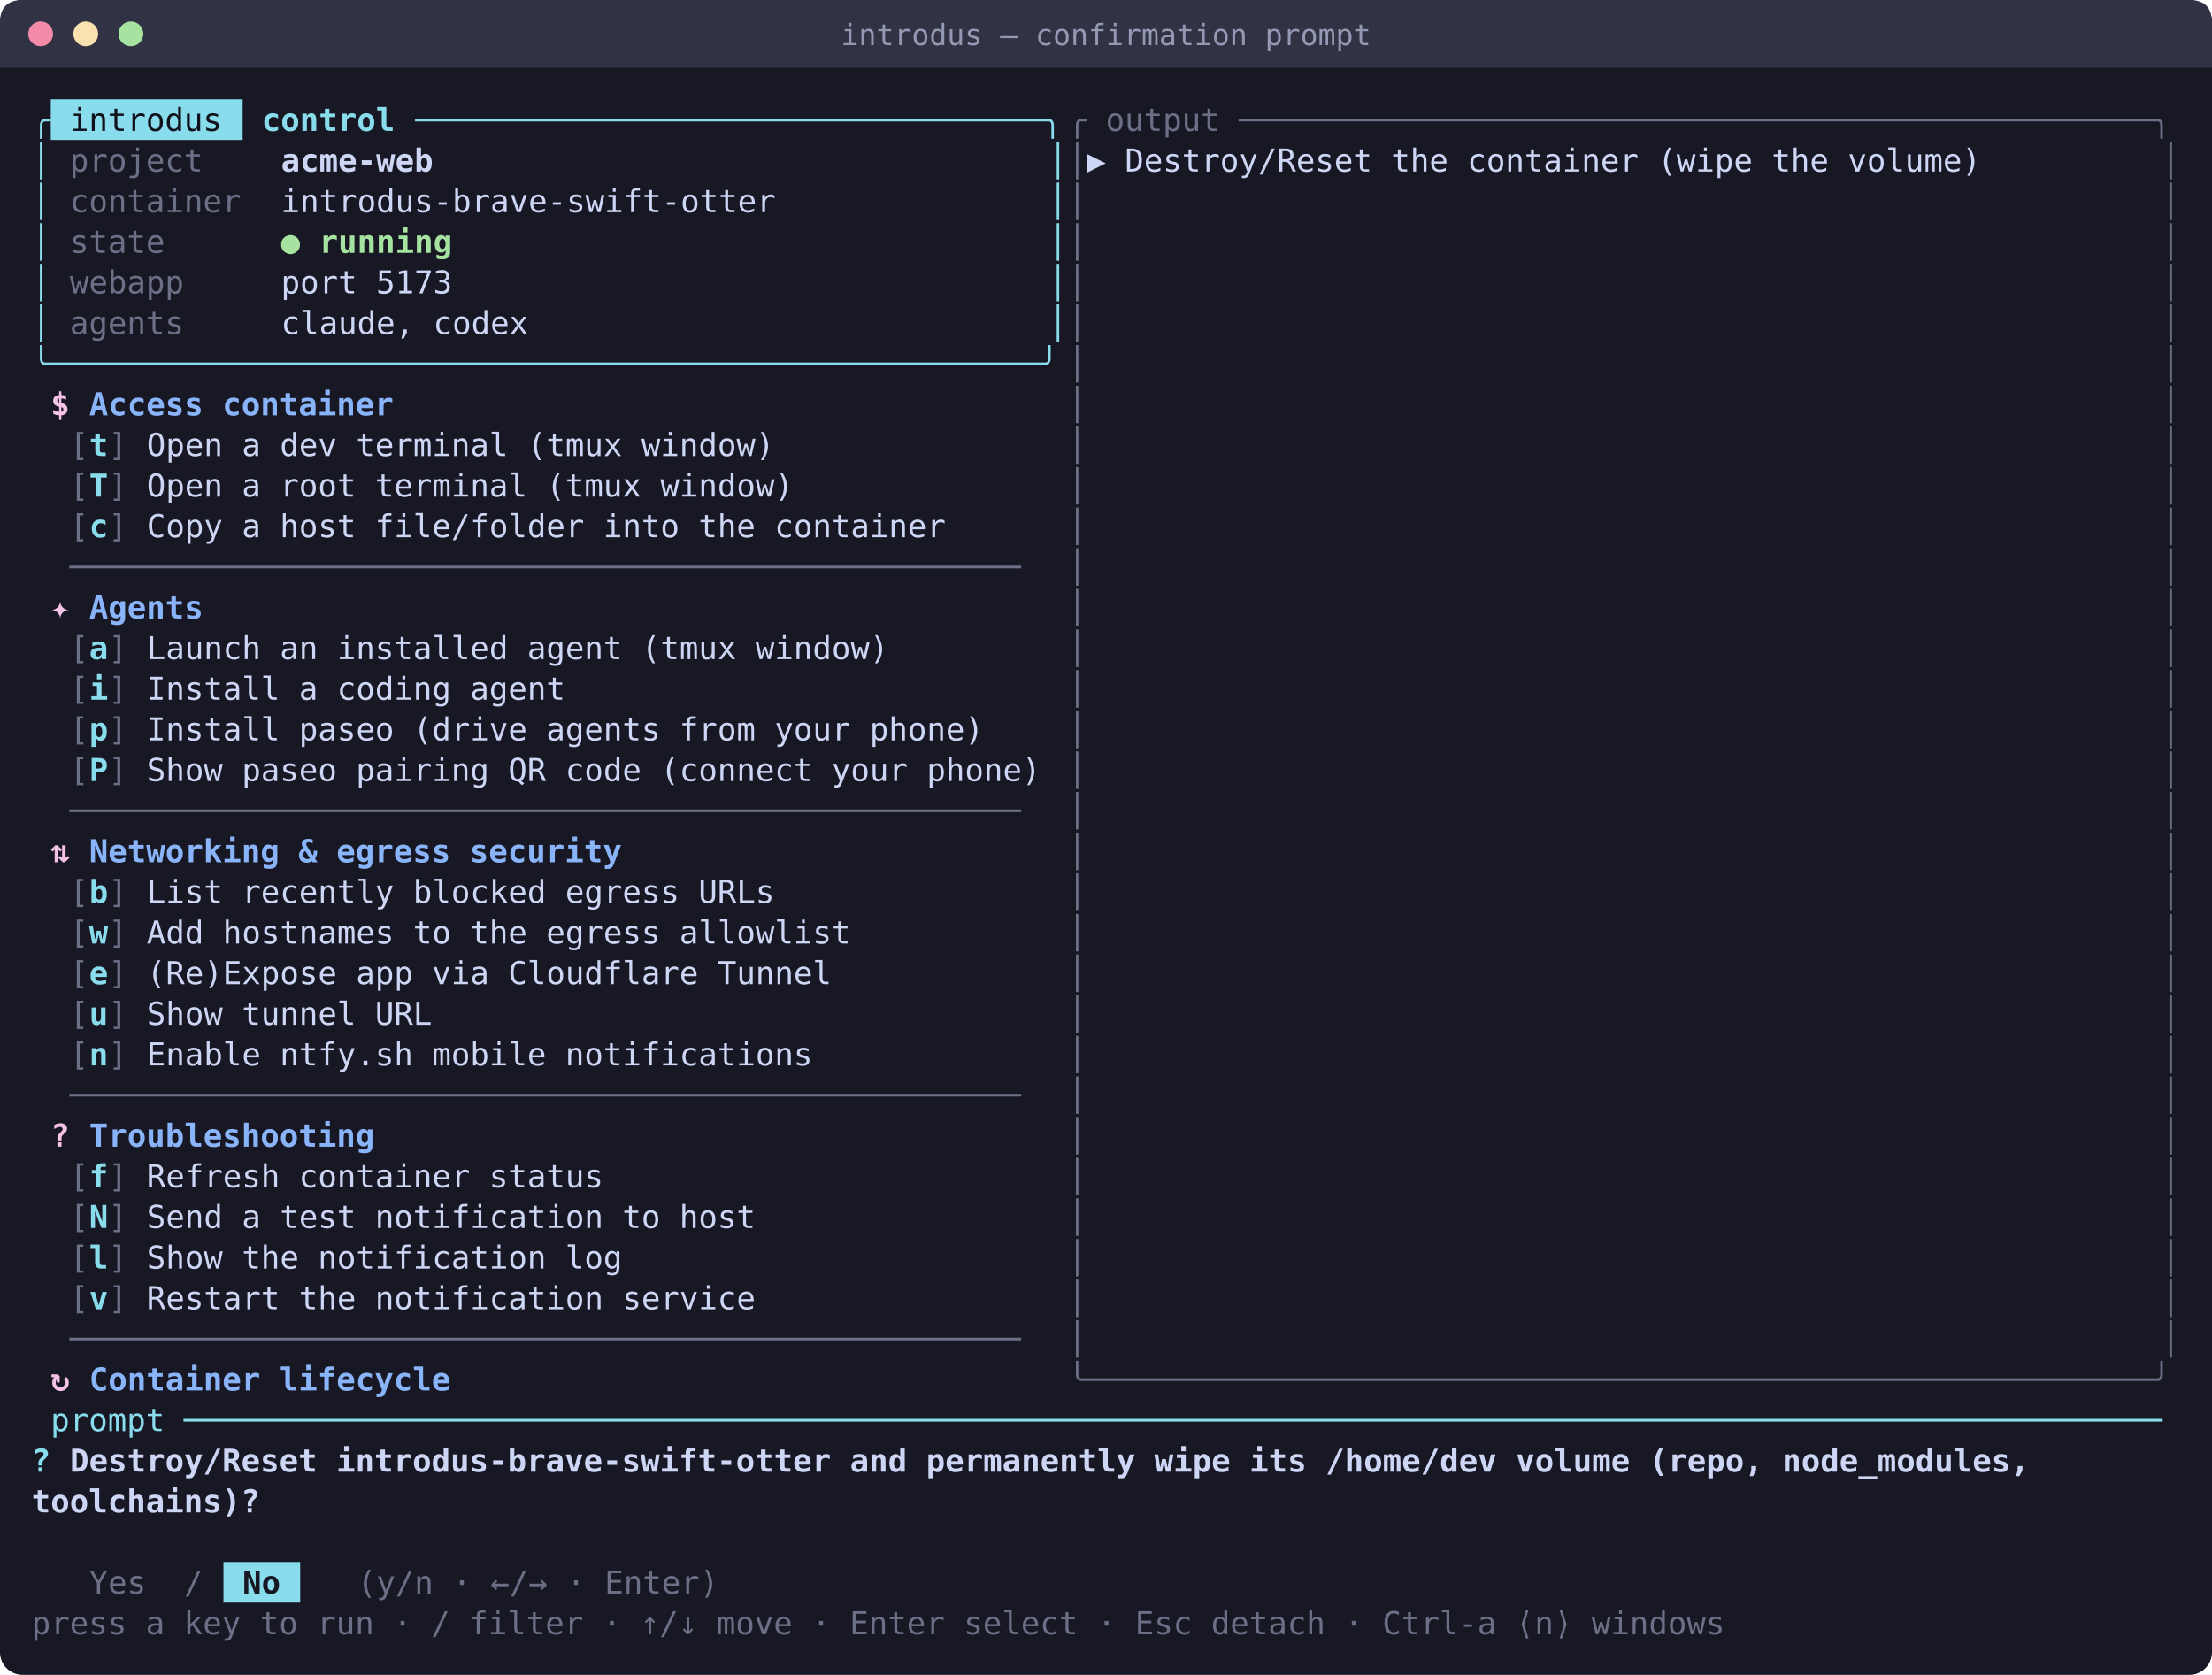
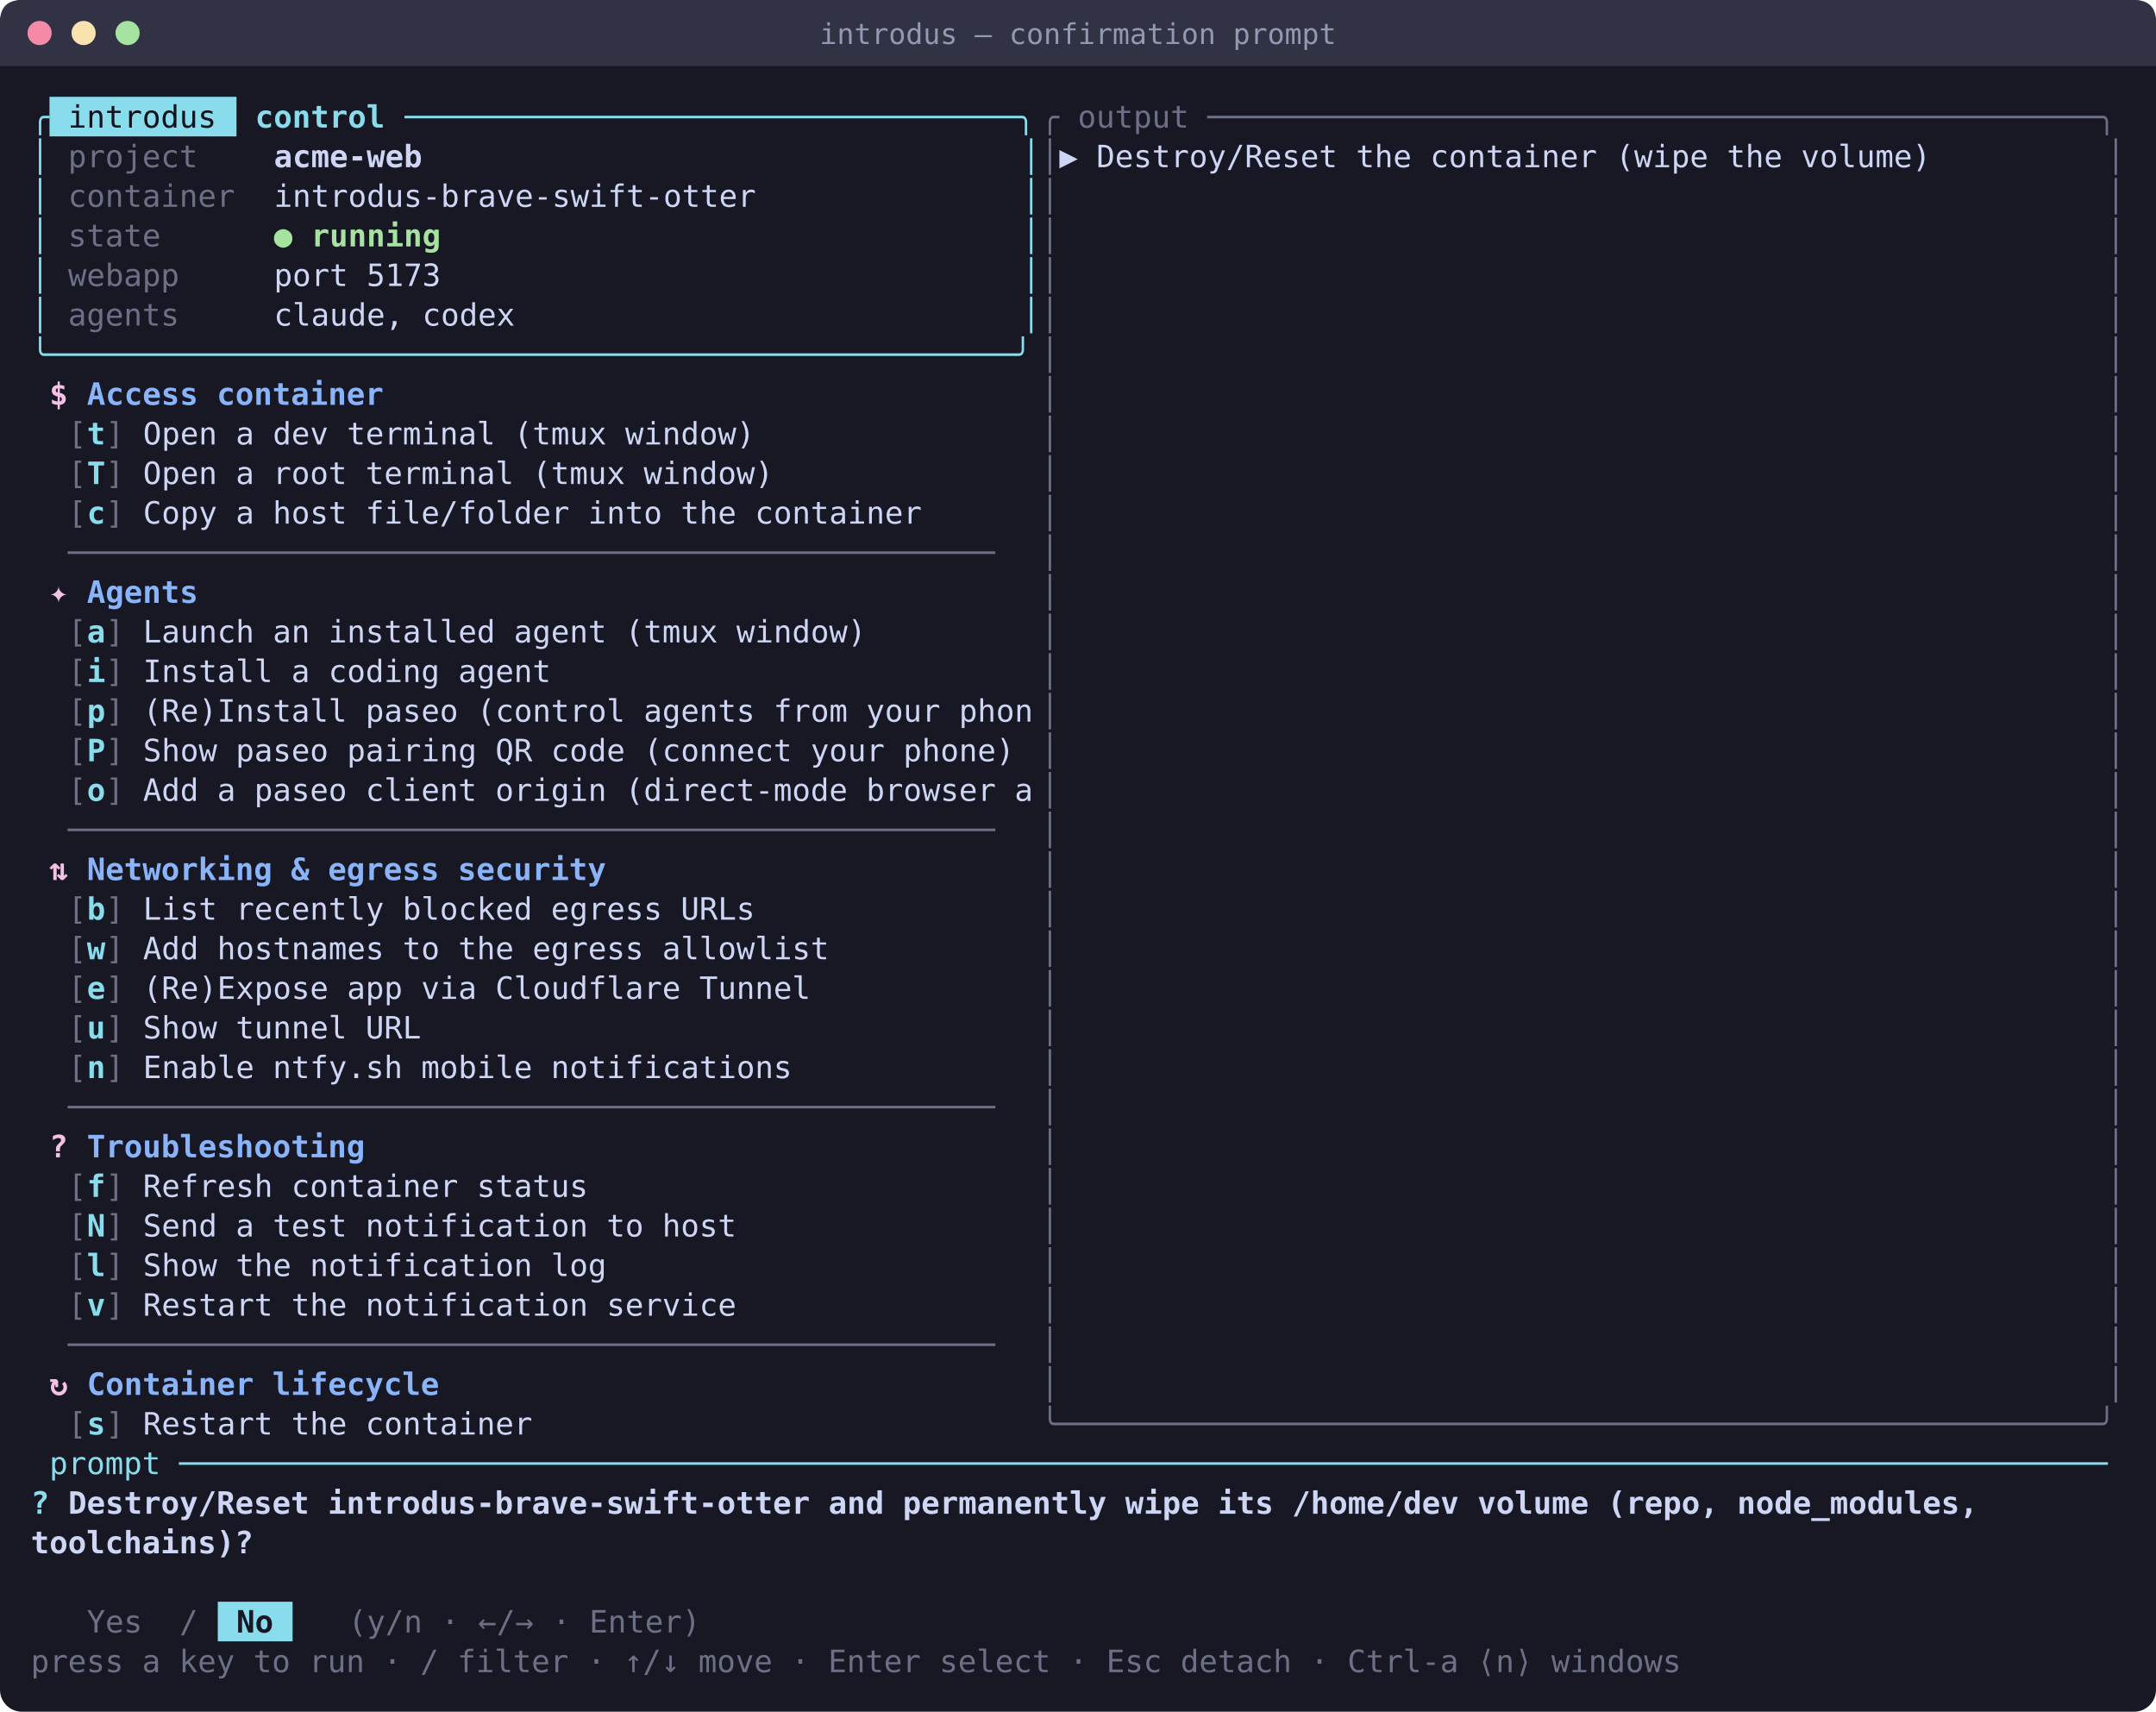
- <svg xmlns="http://www.w3.org/2000/svg" width="980" height="742" viewBox="0 0 980 742" font-family="'DejaVu Sans Mono','JetBrains Mono',Menlo,Consolas,'Liberation Mono',monospace">
-   <rect x="0" y="0" width="980" height="742" rx="10" fill="#181825" />
+ <svg xmlns="http://www.w3.org/2000/svg" width="980" height="778" viewBox="0 0 980 778" font-family="'DejaVu Sans Mono','JetBrains Mono',Menlo,Consolas,'Liberation Mono',monospace">
+   <rect x="0" y="0" width="980" height="778" rx="10" fill="#181825" />
  <path d="M0 10 Q0 0 10 0 H970 Q980 0 980 10 V30 H0 Z" fill="#313244" />
  <circle cx="18" cy="15" r="5.5" fill="#f38ba8" />
  <circle cx="38" cy="15" r="5.5" fill="#f9e2af" />
  <circle cx="58" cy="15" r="5.5" fill="#a6e3a1" />
  <text x="490" y="20" fill="#9399b2" font-size="13" text-anchor="middle">introdus — confirmation prompt</text>
  <g transform="translate(14,44)">
    <rect x="8.5" y="0.0" width="85.0" height="18.0" fill="#89dceb" />
-     <rect x="85.0" y="648.0" width="34.0" height="18.0" fill="#89dceb" />
+     <rect x="85.0" y="684.0" width="34.0" height="18.0" fill="#89dceb" />
    <text xml:space="preserve" x="0.0" y="14.0" fill="#89dceb" font-size="14" textLength="8.5" lengthAdjust="spacingAndGlyphs">╭</text>
    <text xml:space="preserve" x="8.5" y="14.0" fill="#11111b" font-size="14" textLength="85.0" lengthAdjust="spacingAndGlyphs"> introdus </text>
    <text xml:space="preserve" x="93.5" y="14.0" fill="#89dceb" font-size="14" textLength="76.5" lengthAdjust="spacingAndGlyphs" font-weight="bold"> control </text>
    <text xml:space="preserve" x="170.0" y="14.0" fill="#89dceb" font-size="14" textLength="289.0" lengthAdjust="spacingAndGlyphs">─────────────────────────────────╮</text>
    <text xml:space="preserve" x="459.0" y="14.0" fill="#6c7086" font-size="14" textLength="493.0" lengthAdjust="spacingAndGlyphs">╭ output ────────────────────────────────────────────────╮</text>
    <text xml:space="preserve" x="0.0" y="32.0" fill="#89dceb" font-size="14" textLength="8.5" lengthAdjust="spacingAndGlyphs">│</text>
    <text xml:space="preserve" x="8.5" y="32.0" fill="#6c7086" font-size="14" textLength="102.0" lengthAdjust="spacingAndGlyphs"> project    </text>
    <text xml:space="preserve" x="110.5" y="32.0" fill="#cdd6f4" font-size="14" textLength="68.0" lengthAdjust="spacingAndGlyphs" font-weight="bold">acme-web</text>
    <text xml:space="preserve" x="450.5" y="32.0" fill="#89dceb" font-size="14" textLength="8.5" lengthAdjust="spacingAndGlyphs">│</text>
    <text xml:space="preserve" x="459.0" y="32.0" fill="#6c7086" font-size="14" textLength="8.5" lengthAdjust="spacingAndGlyphs">│</text>
    <text xml:space="preserve" x="467.5" y="32.0" fill="#cdd6f4" font-size="14" textLength="476.0" lengthAdjust="spacingAndGlyphs">▶ Destroy/Reset the container (wipe the volume)         </text>
    <text xml:space="preserve" x="943.5" y="32.0" fill="#6c7086" font-size="14" textLength="8.5" lengthAdjust="spacingAndGlyphs">│</text>
    <text xml:space="preserve" x="0.0" y="50.0" fill="#89dceb" font-size="14" textLength="8.5" lengthAdjust="spacingAndGlyphs">│</text>
    <text xml:space="preserve" x="8.5" y="50.0" fill="#6c7086" font-size="14" textLength="102.0" lengthAdjust="spacingAndGlyphs"> container  </text>
    <text xml:space="preserve" x="110.5" y="50.0" fill="#cdd6f4" font-size="14" textLength="340.0" lengthAdjust="spacingAndGlyphs">introdus-brave-swift-otter              </text>
    <text xml:space="preserve" x="450.5" y="50.0" fill="#89dceb" font-size="14" textLength="8.5" lengthAdjust="spacingAndGlyphs">│</text>
    <text xml:space="preserve" x="459.0" y="50.0" fill="#6c7086" font-size="14" textLength="8.5" lengthAdjust="spacingAndGlyphs">│</text>
    <text xml:space="preserve" x="943.5" y="50.0" fill="#6c7086" font-size="14" textLength="8.5" lengthAdjust="spacingAndGlyphs">│</text>
    <text xml:space="preserve" x="0.0" y="68.0" fill="#89dceb" font-size="14" textLength="8.5" lengthAdjust="spacingAndGlyphs">│</text>
    <text xml:space="preserve" x="8.5" y="68.0" fill="#6c7086" font-size="14" textLength="102.0" lengthAdjust="spacingAndGlyphs"> state      </text>
    <text xml:space="preserve" x="110.5" y="68.0" fill="#a6e3a1" font-size="14" textLength="76.5" lengthAdjust="spacingAndGlyphs" font-weight="bold">● running</text>
    <text xml:space="preserve" x="450.5" y="68.0" fill="#89dceb" font-size="14" textLength="8.5" lengthAdjust="spacingAndGlyphs">│</text>
    <text xml:space="preserve" x="459.0" y="68.0" fill="#6c7086" font-size="14" textLength="8.5" lengthAdjust="spacingAndGlyphs">│</text>
    <text xml:space="preserve" x="943.5" y="68.0" fill="#6c7086" font-size="14" textLength="8.5" lengthAdjust="spacingAndGlyphs">│</text>
    <text xml:space="preserve" x="0.0" y="86.0" fill="#89dceb" font-size="14" textLength="8.5" lengthAdjust="spacingAndGlyphs">│</text>
    <text xml:space="preserve" x="8.5" y="86.0" fill="#6c7086" font-size="14" textLength="102.0" lengthAdjust="spacingAndGlyphs"> webapp     </text>
    <text xml:space="preserve" x="110.5" y="86.0" fill="#cdd6f4" font-size="14" textLength="340.0" lengthAdjust="spacingAndGlyphs">port 5173                               </text>
    <text xml:space="preserve" x="450.5" y="86.0" fill="#89dceb" font-size="14" textLength="8.5" lengthAdjust="spacingAndGlyphs">│</text>
    <text xml:space="preserve" x="459.0" y="86.0" fill="#6c7086" font-size="14" textLength="8.5" lengthAdjust="spacingAndGlyphs">│</text>
    <text xml:space="preserve" x="943.5" y="86.0" fill="#6c7086" font-size="14" textLength="8.5" lengthAdjust="spacingAndGlyphs">│</text>
    <text xml:space="preserve" x="0.0" y="104.0" fill="#89dceb" font-size="14" textLength="8.5" lengthAdjust="spacingAndGlyphs">│</text>
    <text xml:space="preserve" x="8.5" y="104.0" fill="#6c7086" font-size="14" textLength="102.0" lengthAdjust="spacingAndGlyphs"> agents     </text>
    <text xml:space="preserve" x="110.5" y="104.0" fill="#cdd6f4" font-size="14" textLength="340.0" lengthAdjust="spacingAndGlyphs">claude, codex                           </text>
    <text xml:space="preserve" x="450.5" y="104.0" fill="#89dceb" font-size="14" textLength="8.5" lengthAdjust="spacingAndGlyphs">│</text>
    <text xml:space="preserve" x="459.0" y="104.0" fill="#6c7086" font-size="14" textLength="8.5" lengthAdjust="spacingAndGlyphs">│</text>
    <text xml:space="preserve" x="943.5" y="104.0" fill="#6c7086" font-size="14" textLength="8.5" lengthAdjust="spacingAndGlyphs">│</text>
    <text xml:space="preserve" x="0.0" y="122.0" fill="#89dceb" font-size="14" textLength="459.0" lengthAdjust="spacingAndGlyphs">╰────────────────────────────────────────────────────╯</text>
    <text xml:space="preserve" x="459.0" y="122.0" fill="#6c7086" font-size="14" textLength="8.5" lengthAdjust="spacingAndGlyphs">│</text>
    <text xml:space="preserve" x="943.5" y="122.0" fill="#6c7086" font-size="14" textLength="8.5" lengthAdjust="spacingAndGlyphs">│</text>
    <text xml:space="preserve" x="0.0" y="140.0" fill="#f5c2e7" font-size="14" textLength="25.5" lengthAdjust="spacingAndGlyphs" font-weight="bold"> $ </text>
    <text xml:space="preserve" x="25.5" y="140.0" fill="#89b4fa" font-size="14" textLength="136.0" lengthAdjust="spacingAndGlyphs" font-weight="bold">Access container</text>
    <text xml:space="preserve" x="459.0" y="140.0" fill="#6c7086" font-size="14" textLength="8.5" lengthAdjust="spacingAndGlyphs">│</text>
    <text xml:space="preserve" x="943.5" y="140.0" fill="#6c7086" font-size="14" textLength="8.5" lengthAdjust="spacingAndGlyphs">│</text>
    <text xml:space="preserve" x="0.0" y="158.0" fill="#6c7086" font-size="14" textLength="25.5" lengthAdjust="spacingAndGlyphs">  [</text>
    <text xml:space="preserve" x="25.5" y="158.0" fill="#89dceb" font-size="14" textLength="8.5" lengthAdjust="spacingAndGlyphs" font-weight="bold">t</text>
    <text xml:space="preserve" x="34.0" y="158.0" fill="#6c7086" font-size="14" textLength="17.0" lengthAdjust="spacingAndGlyphs">] </text>
    <text xml:space="preserve" x="51.0" y="158.0" fill="#cdd6f4" font-size="14" textLength="408.0" lengthAdjust="spacingAndGlyphs">Open a dev terminal (tmux window)               </text>
    <text xml:space="preserve" x="459.0" y="158.0" fill="#6c7086" font-size="14" textLength="8.5" lengthAdjust="spacingAndGlyphs">│</text>
    <text xml:space="preserve" x="943.5" y="158.0" fill="#6c7086" font-size="14" textLength="8.5" lengthAdjust="spacingAndGlyphs">│</text>
    <text xml:space="preserve" x="0.0" y="176.0" fill="#6c7086" font-size="14" textLength="25.5" lengthAdjust="spacingAndGlyphs">  [</text>
    <text xml:space="preserve" x="25.5" y="176.0" fill="#89dceb" font-size="14" textLength="8.5" lengthAdjust="spacingAndGlyphs" font-weight="bold">T</text>
    <text xml:space="preserve" x="34.0" y="176.0" fill="#6c7086" font-size="14" textLength="17.0" lengthAdjust="spacingAndGlyphs">] </text>
    <text xml:space="preserve" x="51.0" y="176.0" fill="#cdd6f4" font-size="14" textLength="408.0" lengthAdjust="spacingAndGlyphs">Open a root terminal (tmux window)              </text>
    <text xml:space="preserve" x="459.0" y="176.0" fill="#6c7086" font-size="14" textLength="8.5" lengthAdjust="spacingAndGlyphs">│</text>
    <text xml:space="preserve" x="943.5" y="176.0" fill="#6c7086" font-size="14" textLength="8.5" lengthAdjust="spacingAndGlyphs">│</text>
    <text xml:space="preserve" x="0.0" y="194.0" fill="#6c7086" font-size="14" textLength="25.5" lengthAdjust="spacingAndGlyphs">  [</text>
    <text xml:space="preserve" x="25.5" y="194.0" fill="#89dceb" font-size="14" textLength="8.5" lengthAdjust="spacingAndGlyphs" font-weight="bold">c</text>
    <text xml:space="preserve" x="34.0" y="194.0" fill="#6c7086" font-size="14" textLength="17.0" lengthAdjust="spacingAndGlyphs">] </text>
    <text xml:space="preserve" x="51.0" y="194.0" fill="#cdd6f4" font-size="14" textLength="408.0" lengthAdjust="spacingAndGlyphs">Copy a host file/folder into the container      </text>
    <text xml:space="preserve" x="459.0" y="194.0" fill="#6c7086" font-size="14" textLength="8.5" lengthAdjust="spacingAndGlyphs">│</text>
    <text xml:space="preserve" x="943.5" y="194.0" fill="#6c7086" font-size="14" textLength="8.5" lengthAdjust="spacingAndGlyphs">│</text>
    <text xml:space="preserve" x="0.0" y="212.0" fill="#6c7086" font-size="14" textLength="442.0" lengthAdjust="spacingAndGlyphs">  ──────────────────────────────────────────────────</text>
    <text xml:space="preserve" x="459.0" y="212.0" fill="#6c7086" font-size="14" textLength="8.5" lengthAdjust="spacingAndGlyphs">│</text>
    <text xml:space="preserve" x="943.5" y="212.0" fill="#6c7086" font-size="14" textLength="8.5" lengthAdjust="spacingAndGlyphs">│</text>
    <text xml:space="preserve" x="0.0" y="230.0" fill="#f5c2e7" font-size="14" textLength="25.5" lengthAdjust="spacingAndGlyphs" font-weight="bold"> ✦ </text>
    <text xml:space="preserve" x="25.5" y="230.0" fill="#89b4fa" font-size="14" textLength="51.0" lengthAdjust="spacingAndGlyphs" font-weight="bold">Agents</text>
    <text xml:space="preserve" x="459.0" y="230.0" fill="#6c7086" font-size="14" textLength="8.5" lengthAdjust="spacingAndGlyphs">│</text>
    <text xml:space="preserve" x="943.5" y="230.0" fill="#6c7086" font-size="14" textLength="8.5" lengthAdjust="spacingAndGlyphs">│</text>
    <text xml:space="preserve" x="0.0" y="248.0" fill="#6c7086" font-size="14" textLength="25.5" lengthAdjust="spacingAndGlyphs">  [</text>
    <text xml:space="preserve" x="25.5" y="248.0" fill="#89dceb" font-size="14" textLength="8.5" lengthAdjust="spacingAndGlyphs" font-weight="bold">a</text>
    <text xml:space="preserve" x="34.0" y="248.0" fill="#6c7086" font-size="14" textLength="17.0" lengthAdjust="spacingAndGlyphs">] </text>
    <text xml:space="preserve" x="51.0" y="248.0" fill="#cdd6f4" font-size="14" textLength="408.0" lengthAdjust="spacingAndGlyphs">Launch an installed agent (tmux window)         </text>
    <text xml:space="preserve" x="459.0" y="248.0" fill="#6c7086" font-size="14" textLength="8.5" lengthAdjust="spacingAndGlyphs">│</text>
    <text xml:space="preserve" x="943.5" y="248.0" fill="#6c7086" font-size="14" textLength="8.5" lengthAdjust="spacingAndGlyphs">│</text>
    <text xml:space="preserve" x="0.0" y="266.0" fill="#6c7086" font-size="14" textLength="25.5" lengthAdjust="spacingAndGlyphs">  [</text>
    <text xml:space="preserve" x="25.5" y="266.0" fill="#89dceb" font-size="14" textLength="8.5" lengthAdjust="spacingAndGlyphs" font-weight="bold">i</text>
    <text xml:space="preserve" x="34.0" y="266.0" fill="#6c7086" font-size="14" textLength="17.0" lengthAdjust="spacingAndGlyphs">] </text>
    <text xml:space="preserve" x="51.0" y="266.0" fill="#cdd6f4" font-size="14" textLength="408.0" lengthAdjust="spacingAndGlyphs">Install a coding agent                          </text>
    <text xml:space="preserve" x="459.0" y="266.0" fill="#6c7086" font-size="14" textLength="8.5" lengthAdjust="spacingAndGlyphs">│</text>
    <text xml:space="preserve" x="943.5" y="266.0" fill="#6c7086" font-size="14" textLength="8.5" lengthAdjust="spacingAndGlyphs">│</text>
    <text xml:space="preserve" x="0.0" y="284.0" fill="#6c7086" font-size="14" textLength="25.5" lengthAdjust="spacingAndGlyphs">  [</text>
    <text xml:space="preserve" x="25.5" y="284.0" fill="#89dceb" font-size="14" textLength="8.5" lengthAdjust="spacingAndGlyphs" font-weight="bold">p</text>
    <text xml:space="preserve" x="34.0" y="284.0" fill="#6c7086" font-size="14" textLength="17.0" lengthAdjust="spacingAndGlyphs">] </text>
-     <text xml:space="preserve" x="51.0" y="284.0" fill="#cdd6f4" font-size="14" textLength="408.0" lengthAdjust="spacingAndGlyphs">Install paseo (drive agents from your phone)    </text>
+     <text xml:space="preserve" x="51.0" y="284.0" fill="#cdd6f4" font-size="14" textLength="408.0" lengthAdjust="spacingAndGlyphs">(Re)Install paseo (control agents from your phon</text>
    <text xml:space="preserve" x="459.0" y="284.0" fill="#6c7086" font-size="14" textLength="8.5" lengthAdjust="spacingAndGlyphs">│</text>
    <text xml:space="preserve" x="943.5" y="284.0" fill="#6c7086" font-size="14" textLength="8.5" lengthAdjust="spacingAndGlyphs">│</text>
    <text xml:space="preserve" x="0.0" y="302.0" fill="#6c7086" font-size="14" textLength="25.5" lengthAdjust="spacingAndGlyphs">  [</text>
    <text xml:space="preserve" x="25.5" y="302.0" fill="#89dceb" font-size="14" textLength="8.5" lengthAdjust="spacingAndGlyphs" font-weight="bold">P</text>
    <text xml:space="preserve" x="34.0" y="302.0" fill="#6c7086" font-size="14" textLength="17.0" lengthAdjust="spacingAndGlyphs">] </text>
    <text xml:space="preserve" x="51.0" y="302.0" fill="#cdd6f4" font-size="14" textLength="408.0" lengthAdjust="spacingAndGlyphs">Show paseo pairing QR code (connect your phone) </text>
    <text xml:space="preserve" x="459.0" y="302.0" fill="#6c7086" font-size="14" textLength="8.5" lengthAdjust="spacingAndGlyphs">│</text>
    <text xml:space="preserve" x="943.5" y="302.0" fill="#6c7086" font-size="14" textLength="8.5" lengthAdjust="spacingAndGlyphs">│</text>
-     <text xml:space="preserve" x="0.0" y="320.0" fill="#6c7086" font-size="14" textLength="442.0" lengthAdjust="spacingAndGlyphs">  ──────────────────────────────────────────────────</text>
+     <text xml:space="preserve" x="0.0" y="320.0" fill="#6c7086" font-size="14" textLength="25.5" lengthAdjust="spacingAndGlyphs">  [</text>
+     <text xml:space="preserve" x="25.5" y="320.0" fill="#89dceb" font-size="14" textLength="8.5" lengthAdjust="spacingAndGlyphs" font-weight="bold">o</text>
+     <text xml:space="preserve" x="34.0" y="320.0" fill="#6c7086" font-size="14" textLength="17.0" lengthAdjust="spacingAndGlyphs">] </text>
+     <text xml:space="preserve" x="51.0" y="320.0" fill="#cdd6f4" font-size="14" textLength="408.0" lengthAdjust="spacingAndGlyphs">Add a paseo client origin (direct-mode browser a</text>
    <text xml:space="preserve" x="459.0" y="320.0" fill="#6c7086" font-size="14" textLength="8.5" lengthAdjust="spacingAndGlyphs">│</text>
    <text xml:space="preserve" x="943.5" y="320.0" fill="#6c7086" font-size="14" textLength="8.5" lengthAdjust="spacingAndGlyphs">│</text>
-     <text xml:space="preserve" x="0.0" y="338.0" fill="#f5c2e7" font-size="14" textLength="25.5" lengthAdjust="spacingAndGlyphs" font-weight="bold"> ⇅ </text>
-     <text xml:space="preserve" x="25.5" y="338.0" fill="#89b4fa" font-size="14" textLength="238.0" lengthAdjust="spacingAndGlyphs" font-weight="bold">Networking &amp; egress security</text>
+     <text xml:space="preserve" x="0.0" y="338.0" fill="#6c7086" font-size="14" textLength="442.0" lengthAdjust="spacingAndGlyphs">  ──────────────────────────────────────────────────</text>
    <text xml:space="preserve" x="459.0" y="338.0" fill="#6c7086" font-size="14" textLength="8.5" lengthAdjust="spacingAndGlyphs">│</text>
    <text xml:space="preserve" x="943.5" y="338.0" fill="#6c7086" font-size="14" textLength="8.5" lengthAdjust="spacingAndGlyphs">│</text>
-     <text xml:space="preserve" x="0.0" y="356.0" fill="#6c7086" font-size="14" textLength="25.5" lengthAdjust="spacingAndGlyphs">  [</text>
-     <text xml:space="preserve" x="25.5" y="356.0" fill="#89dceb" font-size="14" textLength="8.5" lengthAdjust="spacingAndGlyphs" font-weight="bold">b</text>
-     <text xml:space="preserve" x="34.0" y="356.0" fill="#6c7086" font-size="14" textLength="17.0" lengthAdjust="spacingAndGlyphs">] </text>
-     <text xml:space="preserve" x="51.0" y="356.0" fill="#cdd6f4" font-size="14" textLength="408.0" lengthAdjust="spacingAndGlyphs">List recently blocked egress URLs               </text>
+     <text xml:space="preserve" x="0.0" y="356.0" fill="#f5c2e7" font-size="14" textLength="25.5" lengthAdjust="spacingAndGlyphs" font-weight="bold"> ⇅ </text>
+     <text xml:space="preserve" x="25.5" y="356.0" fill="#89b4fa" font-size="14" textLength="238.0" lengthAdjust="spacingAndGlyphs" font-weight="bold">Networking &amp; egress security</text>
    <text xml:space="preserve" x="459.0" y="356.0" fill="#6c7086" font-size="14" textLength="8.5" lengthAdjust="spacingAndGlyphs">│</text>
    <text xml:space="preserve" x="943.5" y="356.0" fill="#6c7086" font-size="14" textLength="8.5" lengthAdjust="spacingAndGlyphs">│</text>
    <text xml:space="preserve" x="0.0" y="374.0" fill="#6c7086" font-size="14" textLength="25.5" lengthAdjust="spacingAndGlyphs">  [</text>
-     <text xml:space="preserve" x="25.5" y="374.0" fill="#89dceb" font-size="14" textLength="8.5" lengthAdjust="spacingAndGlyphs" font-weight="bold">w</text>
+     <text xml:space="preserve" x="25.5" y="374.0" fill="#89dceb" font-size="14" textLength="8.5" lengthAdjust="spacingAndGlyphs" font-weight="bold">b</text>
    <text xml:space="preserve" x="34.0" y="374.0" fill="#6c7086" font-size="14" textLength="17.0" lengthAdjust="spacingAndGlyphs">] </text>
-     <text xml:space="preserve" x="51.0" y="374.0" fill="#cdd6f4" font-size="14" textLength="408.0" lengthAdjust="spacingAndGlyphs">Add hostnames to the egress allowlist           </text>
+     <text xml:space="preserve" x="51.0" y="374.0" fill="#cdd6f4" font-size="14" textLength="408.0" lengthAdjust="spacingAndGlyphs">List recently blocked egress URLs               </text>
    <text xml:space="preserve" x="459.0" y="374.0" fill="#6c7086" font-size="14" textLength="8.5" lengthAdjust="spacingAndGlyphs">│</text>
    <text xml:space="preserve" x="943.5" y="374.0" fill="#6c7086" font-size="14" textLength="8.5" lengthAdjust="spacingAndGlyphs">│</text>
    <text xml:space="preserve" x="0.0" y="392.0" fill="#6c7086" font-size="14" textLength="25.5" lengthAdjust="spacingAndGlyphs">  [</text>
-     <text xml:space="preserve" x="25.5" y="392.0" fill="#89dceb" font-size="14" textLength="8.5" lengthAdjust="spacingAndGlyphs" font-weight="bold">e</text>
+     <text xml:space="preserve" x="25.5" y="392.0" fill="#89dceb" font-size="14" textLength="8.5" lengthAdjust="spacingAndGlyphs" font-weight="bold">w</text>
    <text xml:space="preserve" x="34.0" y="392.0" fill="#6c7086" font-size="14" textLength="17.0" lengthAdjust="spacingAndGlyphs">] </text>
-     <text xml:space="preserve" x="51.0" y="392.0" fill="#cdd6f4" font-size="14" textLength="408.0" lengthAdjust="spacingAndGlyphs">(Re)Expose app via Cloudflare Tunnel            </text>
+     <text xml:space="preserve" x="51.0" y="392.0" fill="#cdd6f4" font-size="14" textLength="408.0" lengthAdjust="spacingAndGlyphs">Add hostnames to the egress allowlist           </text>
    <text xml:space="preserve" x="459.0" y="392.0" fill="#6c7086" font-size="14" textLength="8.5" lengthAdjust="spacingAndGlyphs">│</text>
    <text xml:space="preserve" x="943.5" y="392.0" fill="#6c7086" font-size="14" textLength="8.5" lengthAdjust="spacingAndGlyphs">│</text>
    <text xml:space="preserve" x="0.0" y="410.0" fill="#6c7086" font-size="14" textLength="25.5" lengthAdjust="spacingAndGlyphs">  [</text>
-     <text xml:space="preserve" x="25.5" y="410.0" fill="#89dceb" font-size="14" textLength="8.5" lengthAdjust="spacingAndGlyphs" font-weight="bold">u</text>
+     <text xml:space="preserve" x="25.5" y="410.0" fill="#89dceb" font-size="14" textLength="8.5" lengthAdjust="spacingAndGlyphs" font-weight="bold">e</text>
    <text xml:space="preserve" x="34.0" y="410.0" fill="#6c7086" font-size="14" textLength="17.0" lengthAdjust="spacingAndGlyphs">] </text>
-     <text xml:space="preserve" x="51.0" y="410.0" fill="#cdd6f4" font-size="14" textLength="408.0" lengthAdjust="spacingAndGlyphs">Show tunnel URL                                 </text>
+     <text xml:space="preserve" x="51.0" y="410.0" fill="#cdd6f4" font-size="14" textLength="408.0" lengthAdjust="spacingAndGlyphs">(Re)Expose app via Cloudflare Tunnel            </text>
    <text xml:space="preserve" x="459.0" y="410.0" fill="#6c7086" font-size="14" textLength="8.5" lengthAdjust="spacingAndGlyphs">│</text>
    <text xml:space="preserve" x="943.5" y="410.0" fill="#6c7086" font-size="14" textLength="8.5" lengthAdjust="spacingAndGlyphs">│</text>
    <text xml:space="preserve" x="0.0" y="428.0" fill="#6c7086" font-size="14" textLength="25.5" lengthAdjust="spacingAndGlyphs">  [</text>
-     <text xml:space="preserve" x="25.5" y="428.0" fill="#89dceb" font-size="14" textLength="8.5" lengthAdjust="spacingAndGlyphs" font-weight="bold">n</text>
+     <text xml:space="preserve" x="25.5" y="428.0" fill="#89dceb" font-size="14" textLength="8.5" lengthAdjust="spacingAndGlyphs" font-weight="bold">u</text>
    <text xml:space="preserve" x="34.0" y="428.0" fill="#6c7086" font-size="14" textLength="17.0" lengthAdjust="spacingAndGlyphs">] </text>
-     <text xml:space="preserve" x="51.0" y="428.0" fill="#cdd6f4" font-size="14" textLength="408.0" lengthAdjust="spacingAndGlyphs">Enable ntfy.sh mobile notifications             </text>
+     <text xml:space="preserve" x="51.0" y="428.0" fill="#cdd6f4" font-size="14" textLength="408.0" lengthAdjust="spacingAndGlyphs">Show tunnel URL                                 </text>
    <text xml:space="preserve" x="459.0" y="428.0" fill="#6c7086" font-size="14" textLength="8.5" lengthAdjust="spacingAndGlyphs">│</text>
    <text xml:space="preserve" x="943.5" y="428.0" fill="#6c7086" font-size="14" textLength="8.5" lengthAdjust="spacingAndGlyphs">│</text>
-     <text xml:space="preserve" x="0.0" y="446.0" fill="#6c7086" font-size="14" textLength="442.0" lengthAdjust="spacingAndGlyphs">  ──────────────────────────────────────────────────</text>
+     <text xml:space="preserve" x="0.0" y="446.0" fill="#6c7086" font-size="14" textLength="25.5" lengthAdjust="spacingAndGlyphs">  [</text>
+     <text xml:space="preserve" x="25.5" y="446.0" fill="#89dceb" font-size="14" textLength="8.5" lengthAdjust="spacingAndGlyphs" font-weight="bold">n</text>
+     <text xml:space="preserve" x="34.0" y="446.0" fill="#6c7086" font-size="14" textLength="17.0" lengthAdjust="spacingAndGlyphs">] </text>
+     <text xml:space="preserve" x="51.0" y="446.0" fill="#cdd6f4" font-size="14" textLength="408.0" lengthAdjust="spacingAndGlyphs">Enable ntfy.sh mobile notifications             </text>
    <text xml:space="preserve" x="459.0" y="446.0" fill="#6c7086" font-size="14" textLength="8.5" lengthAdjust="spacingAndGlyphs">│</text>
    <text xml:space="preserve" x="943.5" y="446.0" fill="#6c7086" font-size="14" textLength="8.5" lengthAdjust="spacingAndGlyphs">│</text>
-     <text xml:space="preserve" x="0.0" y="464.0" fill="#f5c2e7" font-size="14" textLength="25.5" lengthAdjust="spacingAndGlyphs" font-weight="bold"> ? </text>
-     <text xml:space="preserve" x="25.5" y="464.0" fill="#89b4fa" font-size="14" textLength="127.5" lengthAdjust="spacingAndGlyphs" font-weight="bold">Troubleshooting</text>
+     <text xml:space="preserve" x="0.0" y="464.0" fill="#6c7086" font-size="14" textLength="442.0" lengthAdjust="spacingAndGlyphs">  ──────────────────────────────────────────────────</text>
    <text xml:space="preserve" x="459.0" y="464.0" fill="#6c7086" font-size="14" textLength="8.5" lengthAdjust="spacingAndGlyphs">│</text>
    <text xml:space="preserve" x="943.5" y="464.0" fill="#6c7086" font-size="14" textLength="8.5" lengthAdjust="spacingAndGlyphs">│</text>
-     <text xml:space="preserve" x="0.0" y="482.0" fill="#6c7086" font-size="14" textLength="25.5" lengthAdjust="spacingAndGlyphs">  [</text>
-     <text xml:space="preserve" x="25.5" y="482.0" fill="#89dceb" font-size="14" textLength="8.5" lengthAdjust="spacingAndGlyphs" font-weight="bold">f</text>
-     <text xml:space="preserve" x="34.0" y="482.0" fill="#6c7086" font-size="14" textLength="17.0" lengthAdjust="spacingAndGlyphs">] </text>
-     <text xml:space="preserve" x="51.0" y="482.0" fill="#cdd6f4" font-size="14" textLength="408.0" lengthAdjust="spacingAndGlyphs">Refresh container status                        </text>
+     <text xml:space="preserve" x="0.0" y="482.0" fill="#f5c2e7" font-size="14" textLength="25.5" lengthAdjust="spacingAndGlyphs" font-weight="bold"> ? </text>
+     <text xml:space="preserve" x="25.5" y="482.0" fill="#89b4fa" font-size="14" textLength="127.5" lengthAdjust="spacingAndGlyphs" font-weight="bold">Troubleshooting</text>
    <text xml:space="preserve" x="459.0" y="482.0" fill="#6c7086" font-size="14" textLength="8.5" lengthAdjust="spacingAndGlyphs">│</text>
    <text xml:space="preserve" x="943.5" y="482.0" fill="#6c7086" font-size="14" textLength="8.5" lengthAdjust="spacingAndGlyphs">│</text>
    <text xml:space="preserve" x="0.0" y="500.0" fill="#6c7086" font-size="14" textLength="25.5" lengthAdjust="spacingAndGlyphs">  [</text>
-     <text xml:space="preserve" x="25.5" y="500.0" fill="#89dceb" font-size="14" textLength="8.5" lengthAdjust="spacingAndGlyphs" font-weight="bold">N</text>
+     <text xml:space="preserve" x="25.5" y="500.0" fill="#89dceb" font-size="14" textLength="8.5" lengthAdjust="spacingAndGlyphs" font-weight="bold">f</text>
    <text xml:space="preserve" x="34.0" y="500.0" fill="#6c7086" font-size="14" textLength="17.0" lengthAdjust="spacingAndGlyphs">] </text>
-     <text xml:space="preserve" x="51.0" y="500.0" fill="#cdd6f4" font-size="14" textLength="408.0" lengthAdjust="spacingAndGlyphs">Send a test notification to host                </text>
+     <text xml:space="preserve" x="51.0" y="500.0" fill="#cdd6f4" font-size="14" textLength="408.0" lengthAdjust="spacingAndGlyphs">Refresh container status                        </text>
    <text xml:space="preserve" x="459.0" y="500.0" fill="#6c7086" font-size="14" textLength="8.5" lengthAdjust="spacingAndGlyphs">│</text>
    <text xml:space="preserve" x="943.5" y="500.0" fill="#6c7086" font-size="14" textLength="8.5" lengthAdjust="spacingAndGlyphs">│</text>
    <text xml:space="preserve" x="0.0" y="518.0" fill="#6c7086" font-size="14" textLength="25.5" lengthAdjust="spacingAndGlyphs">  [</text>
-     <text xml:space="preserve" x="25.5" y="518.0" fill="#89dceb" font-size="14" textLength="8.5" lengthAdjust="spacingAndGlyphs" font-weight="bold">l</text>
+     <text xml:space="preserve" x="25.5" y="518.0" fill="#89dceb" font-size="14" textLength="8.5" lengthAdjust="spacingAndGlyphs" font-weight="bold">N</text>
    <text xml:space="preserve" x="34.0" y="518.0" fill="#6c7086" font-size="14" textLength="17.0" lengthAdjust="spacingAndGlyphs">] </text>
-     <text xml:space="preserve" x="51.0" y="518.0" fill="#cdd6f4" font-size="14" textLength="408.0" lengthAdjust="spacingAndGlyphs">Show the notification log                       </text>
+     <text xml:space="preserve" x="51.0" y="518.0" fill="#cdd6f4" font-size="14" textLength="408.0" lengthAdjust="spacingAndGlyphs">Send a test notification to host                </text>
    <text xml:space="preserve" x="459.0" y="518.0" fill="#6c7086" font-size="14" textLength="8.5" lengthAdjust="spacingAndGlyphs">│</text>
    <text xml:space="preserve" x="943.5" y="518.0" fill="#6c7086" font-size="14" textLength="8.5" lengthAdjust="spacingAndGlyphs">│</text>
    <text xml:space="preserve" x="0.0" y="536.0" fill="#6c7086" font-size="14" textLength="25.5" lengthAdjust="spacingAndGlyphs">  [</text>
-     <text xml:space="preserve" x="25.5" y="536.0" fill="#89dceb" font-size="14" textLength="8.5" lengthAdjust="spacingAndGlyphs" font-weight="bold">v</text>
+     <text xml:space="preserve" x="25.5" y="536.0" fill="#89dceb" font-size="14" textLength="8.5" lengthAdjust="spacingAndGlyphs" font-weight="bold">l</text>
    <text xml:space="preserve" x="34.0" y="536.0" fill="#6c7086" font-size="14" textLength="17.0" lengthAdjust="spacingAndGlyphs">] </text>
-     <text xml:space="preserve" x="51.0" y="536.0" fill="#cdd6f4" font-size="14" textLength="408.0" lengthAdjust="spacingAndGlyphs">Restart the notification service                </text>
+     <text xml:space="preserve" x="51.0" y="536.0" fill="#cdd6f4" font-size="14" textLength="408.0" lengthAdjust="spacingAndGlyphs">Show the notification log                       </text>
    <text xml:space="preserve" x="459.0" y="536.0" fill="#6c7086" font-size="14" textLength="8.5" lengthAdjust="spacingAndGlyphs">│</text>
    <text xml:space="preserve" x="943.5" y="536.0" fill="#6c7086" font-size="14" textLength="8.5" lengthAdjust="spacingAndGlyphs">│</text>
-     <text xml:space="preserve" x="0.0" y="554.0" fill="#6c7086" font-size="14" textLength="442.0" lengthAdjust="spacingAndGlyphs">  ──────────────────────────────────────────────────</text>
+     <text xml:space="preserve" x="0.0" y="554.0" fill="#6c7086" font-size="14" textLength="25.5" lengthAdjust="spacingAndGlyphs">  [</text>
+     <text xml:space="preserve" x="25.5" y="554.0" fill="#89dceb" font-size="14" textLength="8.5" lengthAdjust="spacingAndGlyphs" font-weight="bold">v</text>
+     <text xml:space="preserve" x="34.0" y="554.0" fill="#6c7086" font-size="14" textLength="17.0" lengthAdjust="spacingAndGlyphs">] </text>
+     <text xml:space="preserve" x="51.0" y="554.0" fill="#cdd6f4" font-size="14" textLength="408.0" lengthAdjust="spacingAndGlyphs">Restart the notification service                </text>
    <text xml:space="preserve" x="459.0" y="554.0" fill="#6c7086" font-size="14" textLength="8.5" lengthAdjust="spacingAndGlyphs">│</text>
    <text xml:space="preserve" x="943.5" y="554.0" fill="#6c7086" font-size="14" textLength="8.5" lengthAdjust="spacingAndGlyphs">│</text>
-     <text xml:space="preserve" x="0.0" y="572.0" fill="#f5c2e7" font-size="14" textLength="25.5" lengthAdjust="spacingAndGlyphs" font-weight="bold"> ↻ </text>
-     <text xml:space="preserve" x="25.5" y="572.0" fill="#89b4fa" font-size="14" textLength="161.5" lengthAdjust="spacingAndGlyphs" font-weight="bold">Container lifecycle</text>
-     <text xml:space="preserve" x="459.0" y="572.0" fill="#6c7086" font-size="14" textLength="493.0" lengthAdjust="spacingAndGlyphs">╰────────────────────────────────────────────────────────╯</text>
-     <text xml:space="preserve" x="0.0" y="590.0" fill="#89dceb" font-size="14" textLength="952.0" lengthAdjust="spacingAndGlyphs"> prompt ────────────────────────────────────────────────────────────────────────────────────────────────────────</text>
-     <text xml:space="preserve" x="0.0" y="608.0" fill="#89dceb" font-size="14" textLength="17.0" lengthAdjust="spacingAndGlyphs" font-weight="bold">? </text>
-     <text xml:space="preserve" x="17.0" y="608.0" fill="#cdd6f4" font-size="14" textLength="875.5" lengthAdjust="spacingAndGlyphs" font-weight="bold">Destroy/Reset introdus-brave-swift-otter and permanently wipe its /home/dev volume (repo, node_modules,</text>
-     <text xml:space="preserve" x="0.0" y="626.0" fill="#cdd6f4" font-size="14" textLength="102.0" lengthAdjust="spacingAndGlyphs" font-weight="bold">toolchains)?</text>
-     <text xml:space="preserve" x="17.0" y="662.0" fill="#6c7086" font-size="14" textLength="68.0" lengthAdjust="spacingAndGlyphs"> Yes  / </text>
-     <text xml:space="preserve" x="85.0" y="662.0" fill="#181825" font-size="14" textLength="34.0" lengthAdjust="spacingAndGlyphs" font-weight="bold"> No </text>
-     <text xml:space="preserve" x="119.0" y="662.0" fill="#6c7086" font-size="14" textLength="187.0" lengthAdjust="spacingAndGlyphs">   (y/n · ←/→ · Enter)</text>
-     <text xml:space="preserve" x="0.0" y="680.0" fill="#6c7086" font-size="14" textLength="756.5" lengthAdjust="spacingAndGlyphs">press a key to run · / filter · ↑/↓ move · Enter select · Esc detach · Ctrl-a ⟨n⟩ windows</text>
+     <text xml:space="preserve" x="0.0" y="572.0" fill="#6c7086" font-size="14" textLength="442.0" lengthAdjust="spacingAndGlyphs">  ──────────────────────────────────────────────────</text>
+     <text xml:space="preserve" x="459.0" y="572.0" fill="#6c7086" font-size="14" textLength="8.5" lengthAdjust="spacingAndGlyphs">│</text>
+     <text xml:space="preserve" x="943.5" y="572.0" fill="#6c7086" font-size="14" textLength="8.5" lengthAdjust="spacingAndGlyphs">│</text>
+     <text xml:space="preserve" x="0.0" y="590.0" fill="#f5c2e7" font-size="14" textLength="25.5" lengthAdjust="spacingAndGlyphs" font-weight="bold"> ↻ </text>
+     <text xml:space="preserve" x="25.5" y="590.0" fill="#89b4fa" font-size="14" textLength="161.5" lengthAdjust="spacingAndGlyphs" font-weight="bold">Container lifecycle</text>
+     <text xml:space="preserve" x="459.0" y="590.0" fill="#6c7086" font-size="14" textLength="8.5" lengthAdjust="spacingAndGlyphs">│</text>
+     <text xml:space="preserve" x="943.5" y="590.0" fill="#6c7086" font-size="14" textLength="8.5" lengthAdjust="spacingAndGlyphs">│</text>
+     <text xml:space="preserve" x="0.0" y="608.0" fill="#6c7086" font-size="14" textLength="25.5" lengthAdjust="spacingAndGlyphs">  [</text>
+     <text xml:space="preserve" x="25.5" y="608.0" fill="#89dceb" font-size="14" textLength="8.5" lengthAdjust="spacingAndGlyphs" font-weight="bold">s</text>
+     <text xml:space="preserve" x="34.0" y="608.0" fill="#6c7086" font-size="14" textLength="17.0" lengthAdjust="spacingAndGlyphs">] </text>
+     <text xml:space="preserve" x="51.0" y="608.0" fill="#cdd6f4" font-size="14" textLength="408.0" lengthAdjust="spacingAndGlyphs">Restart the container                           </text>
+     <text xml:space="preserve" x="459.0" y="608.0" fill="#6c7086" font-size="14" textLength="493.0" lengthAdjust="spacingAndGlyphs">╰────────────────────────────────────────────────────────╯</text>
+     <text xml:space="preserve" x="0.0" y="626.0" fill="#89dceb" font-size="14" textLength="952.0" lengthAdjust="spacingAndGlyphs"> prompt ────────────────────────────────────────────────────────────────────────────────────────────────────────</text>
+     <text xml:space="preserve" x="0.0" y="644.0" fill="#89dceb" font-size="14" textLength="17.0" lengthAdjust="spacingAndGlyphs" font-weight="bold">? </text>
+     <text xml:space="preserve" x="17.0" y="644.0" fill="#cdd6f4" font-size="14" textLength="875.5" lengthAdjust="spacingAndGlyphs" font-weight="bold">Destroy/Reset introdus-brave-swift-otter and permanently wipe its /home/dev volume (repo, node_modules,</text>
+     <text xml:space="preserve" x="0.0" y="662.0" fill="#cdd6f4" font-size="14" textLength="102.0" lengthAdjust="spacingAndGlyphs" font-weight="bold">toolchains)?</text>
+     <text xml:space="preserve" x="17.0" y="698.0" fill="#6c7086" font-size="14" textLength="68.0" lengthAdjust="spacingAndGlyphs"> Yes  / </text>
+     <text xml:space="preserve" x="85.0" y="698.0" fill="#181825" font-size="14" textLength="34.0" lengthAdjust="spacingAndGlyphs" font-weight="bold"> No </text>
+     <text xml:space="preserve" x="119.0" y="698.0" fill="#6c7086" font-size="14" textLength="187.0" lengthAdjust="spacingAndGlyphs">   (y/n · ←/→ · Enter)</text>
+     <text xml:space="preserve" x="0.0" y="716.0" fill="#6c7086" font-size="14" textLength="756.5" lengthAdjust="spacingAndGlyphs">press a key to run · / filter · ↑/↓ move · Enter select · Esc detach · Ctrl-a ⟨n⟩ windows</text>
  </g>
</svg>
